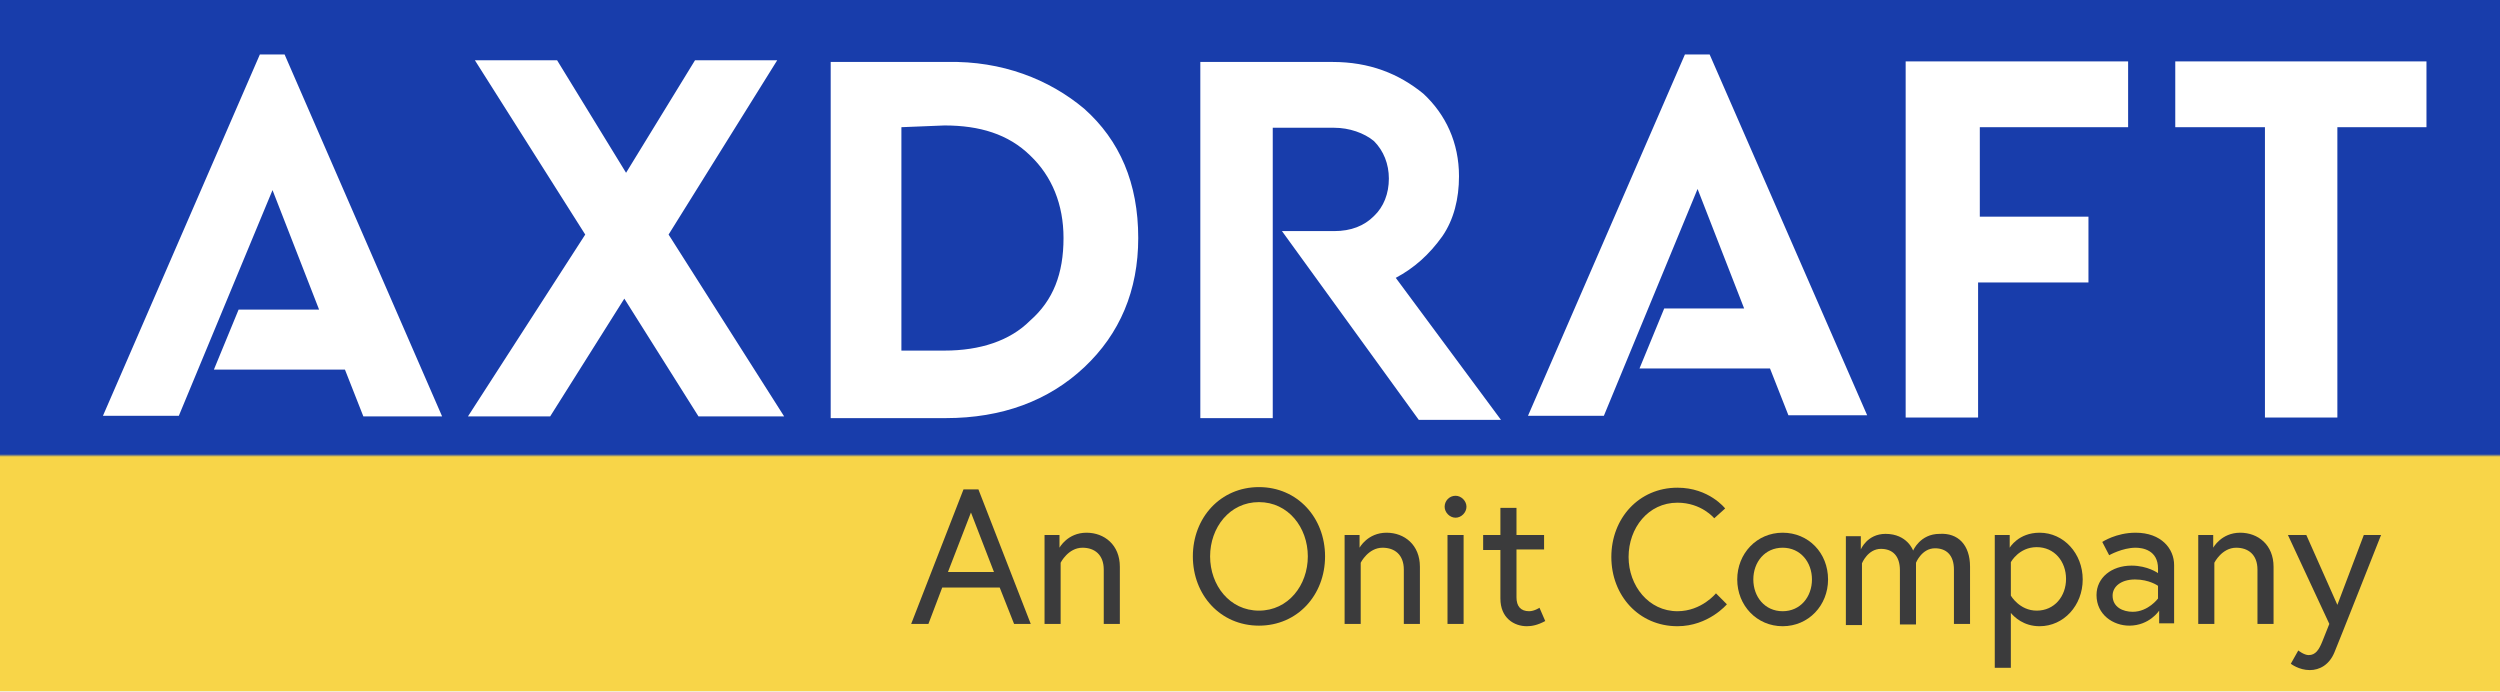
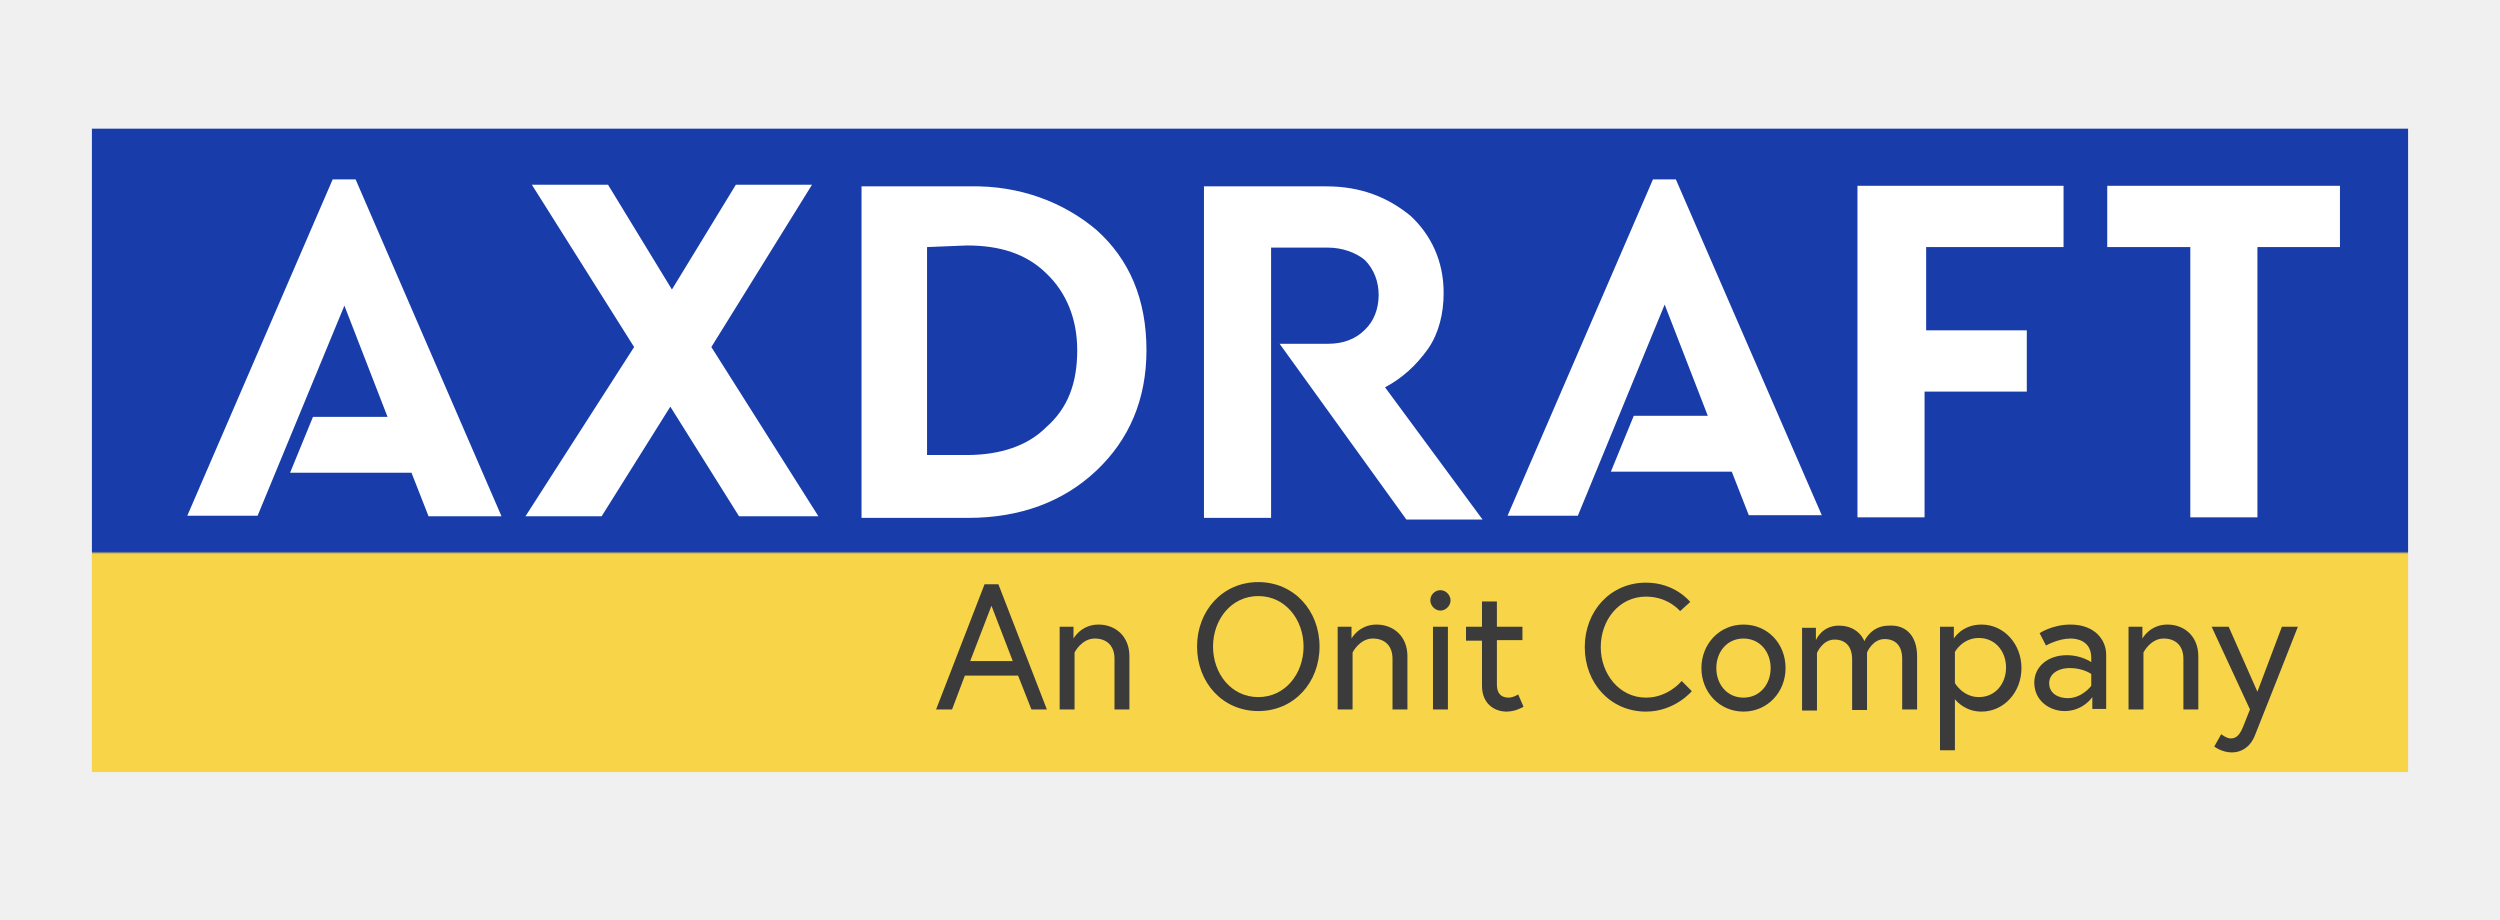
- <svg xmlns="http://www.w3.org/2000/svg" width="170" height="47" viewBox="0 0 170 47" fill="none">
-   <rect width="170" height="47" fill="url(#paint0_linear_202_5727)" />
-   <path fill-rule="evenodd" clip-rule="evenodd" d="M19.352 3.703H17.671L7 28.275H12.16L18.531 12.927L21.698 21.053H16.225L14.544 25.135H23.457L24.708 28.314H30.063L19.352 3.703ZM116.255 3.703H114.575L103.903 28.275H109.063L115.435 12.849L118.601 20.974H113.167L111.486 25.056H120.36L121.611 28.236H126.966L116.255 3.703ZM42.454 20.307L47.497 28.314H53.321L45.464 15.95L52.852 4.096H47.262L42.572 11.75L37.881 4.096H32.291L39.796 15.95L31.822 28.314H37.412L42.454 20.307ZM73.726 7.393C76.149 9.552 77.4 12.456 77.4 16.185C77.4 19.757 76.149 22.701 73.726 24.978C71.302 27.254 68.136 28.432 64.305 28.432H56.487V4.213H64.422C68.136 4.135 71.341 5.391 73.726 7.393ZM61.295 8.649V23.84H64.227C66.651 23.84 68.683 23.172 70.051 21.798C71.615 20.425 72.319 18.619 72.319 16.185C72.319 13.909 71.537 11.985 70.051 10.572C68.566 9.12 66.612 8.531 64.227 8.531L61.295 8.649ZM98.079 16.067C97.18 17.324 96.163 18.226 94.912 18.894L102.066 28.55H96.476L87.173 15.714H90.73C91.864 15.714 92.763 15.361 93.427 14.694C94.092 14.066 94.443 13.163 94.443 12.142C94.443 11.161 94.092 10.258 93.427 9.591C92.763 9.041 91.746 8.688 90.73 8.688H86.547V28.432H81.622V4.213H90.613C93.114 4.213 95.108 4.998 96.789 6.372C98.313 7.785 99.212 9.709 99.212 11.985C99.212 13.516 98.861 14.929 98.079 16.067ZM144.712 8.649H134.627V14.733H142.015V19.208H134.51V28.393H129.585V4.174H144.712V8.649ZM158.941 8.649H165V4.174H147.918V8.649H154.016V28.393H158.941V8.649Z" fill="white" />
-   <path d="M65.517 33.281H66.533L70.091 42.426H68.957L67.98 39.953H64.071L63.133 42.426H61.96L65.517 33.281ZM64.462 38.894H67.589L66.025 34.85L64.462 38.894Z" fill="#3B3B3C" />
-   <path d="M76.15 38.54V42.426H75.055V38.737C75.055 37.716 74.43 37.245 73.609 37.245C72.632 37.245 72.123 38.266 72.123 38.266V42.426H71.029V36.381H72.045V37.245C72.045 37.245 72.592 36.224 73.882 36.224C75.094 36.224 76.15 37.049 76.15 38.54Z" fill="#3B3B3C" />
-   <path d="M90.104 37.834C90.104 40.464 88.228 42.544 85.609 42.544C82.99 42.544 81.114 40.464 81.114 37.834C81.114 35.204 82.99 33.123 85.609 33.123C88.228 33.123 90.104 35.204 90.104 37.834ZM88.932 37.834C88.932 35.871 87.603 34.144 85.609 34.144C83.615 34.144 82.287 35.871 82.287 37.834C82.287 39.796 83.615 41.523 85.609 41.523C87.603 41.523 88.932 39.796 88.932 37.834Z" fill="#3B3B3C" />
-   <path d="M96.554 38.54V42.426H95.46V38.737C95.46 37.716 94.834 37.245 94.013 37.245C93.036 37.245 92.528 38.266 92.528 38.266V42.426H91.433V36.381H92.45V37.245C92.45 37.245 92.997 36.224 94.287 36.224C95.499 36.224 96.554 37.049 96.554 38.54Z" fill="#3B3B3C" />
-   <path d="M98.978 33.712C99.369 33.712 99.72 34.066 99.72 34.458C99.72 34.851 99.369 35.204 98.978 35.204C98.587 35.204 98.235 34.851 98.235 34.458C98.235 34.066 98.548 33.712 98.978 33.712ZM98.43 36.382H99.525V42.426H98.43V36.382Z" fill="#3B3B3C" />
-   <path d="M100.854 36.382H102.027V34.537H103.121V36.382H104.997V37.363H103.121V40.621C103.121 41.209 103.395 41.563 103.981 41.563C104.333 41.563 104.685 41.327 104.685 41.327L105.076 42.23C104.567 42.505 104.177 42.583 103.825 42.583C102.965 42.583 102.027 42.034 102.027 40.699V37.402H100.854V36.382Z" fill="#3B3B3C" />
-   <path d="M116.568 35.243C116.568 35.243 115.708 34.183 114.066 34.183C112.073 34.183 110.744 35.91 110.744 37.873C110.744 39.836 112.112 41.563 114.066 41.563C115.708 41.563 116.685 40.346 116.685 40.346L117.428 41.092C117.428 41.092 116.177 42.583 114.066 42.583C111.447 42.583 109.571 40.503 109.571 37.873C109.571 35.243 111.447 33.163 114.066 33.163C116.216 33.163 117.311 34.576 117.311 34.576L116.568 35.243Z" fill="#3B3B3C" />
-   <path d="M124.308 39.404C124.308 41.17 122.979 42.583 121.22 42.583C119.461 42.583 118.132 41.17 118.132 39.404C118.132 37.638 119.461 36.224 121.22 36.224C122.979 36.224 124.308 37.598 124.308 39.404ZM123.213 39.404C123.213 38.226 122.432 37.245 121.22 37.245C120.008 37.245 119.226 38.226 119.226 39.404C119.226 40.581 120.008 41.563 121.22 41.563C122.432 41.563 123.213 40.581 123.213 39.404Z" fill="#3B3B3C" />
-   <path d="M133.963 38.54V42.426H132.868V38.736C132.868 37.755 132.36 37.284 131.578 37.284C130.679 37.284 130.288 38.266 130.288 38.266V42.465H129.194V38.776C129.194 37.794 128.686 37.323 127.904 37.323C127.005 37.323 126.614 38.305 126.614 38.305V42.505H125.519V36.46H126.536V37.363C126.536 37.363 126.966 36.303 128.217 36.303C129.702 36.303 130.093 37.441 130.093 37.441C130.093 37.441 130.562 36.303 131.891 36.303C133.142 36.224 133.963 37.049 133.963 38.54Z" fill="#3B3B3C" />
-   <path d="M136.66 36.381V37.245C136.66 37.245 137.246 36.224 138.693 36.224C140.334 36.224 141.624 37.638 141.624 39.404C141.624 41.17 140.334 42.583 138.693 42.583C137.598 42.583 136.973 41.955 136.738 41.681V45.409H135.644V36.381H136.66ZM136.738 40.503C136.738 40.503 137.325 41.523 138.497 41.523C139.709 41.523 140.491 40.542 140.491 39.365C140.491 38.187 139.709 37.206 138.497 37.206C137.285 37.206 136.738 38.226 136.738 38.226V40.503Z" fill="#3B3B3C" />
-   <path d="M147.84 38.422V42.387H146.823V41.523C146.823 41.523 146.159 42.544 144.791 42.544C143.696 42.544 142.563 41.798 142.563 40.464C142.563 39.286 143.579 38.462 144.947 38.462C146.042 38.462 146.745 38.972 146.745 38.972V38.658C146.745 37.402 145.69 37.245 145.221 37.245C144.322 37.245 143.423 37.755 143.423 37.755L142.954 36.852C142.954 36.852 143.892 36.224 145.221 36.224C146.98 36.224 147.84 37.324 147.84 38.422ZM146.745 40.699V39.836C146.745 39.836 146.159 39.404 145.182 39.404C144.243 39.404 143.657 39.875 143.657 40.503C143.657 41.288 144.361 41.602 145.025 41.602C146.081 41.602 146.745 40.699 146.745 40.699Z" fill="#3B3B3C" />
-   <path d="M154.602 38.54V42.426H153.508V38.737C153.508 37.716 152.882 37.245 152.061 37.245C151.084 37.245 150.576 38.266 150.576 38.266V42.426H149.481V36.381H150.498V37.245C150.498 37.245 151.045 36.224 152.335 36.224C153.547 36.224 154.602 37.049 154.602 38.54Z" fill="#3B3B3C" />
-   <path d="M156.283 44.232C156.283 44.232 156.674 44.546 156.987 44.546C157.456 44.546 157.69 44.193 157.925 43.604L158.394 42.426L155.579 36.381H156.83L158.941 41.131L160.739 36.381H161.912C161.912 36.381 158.902 43.996 158.746 44.349C158.394 45.213 157.729 45.566 157.065 45.566C156.322 45.566 155.775 45.135 155.775 45.135L156.283 44.232Z" fill="#3B3B3C" />
+ <svg xmlns="http://www.w3.org/2000/svg" width="136" height="50" viewBox="0 0 136 50" fill="none">
+   <g clip-path="url(#clip0_1233_5288)">
+     <path d="M131 7H5V42H131V7Z" fill="url(#paint0_linear_1233_5288)" />
+     <path fill-rule="evenodd" clip-rule="evenodd" d="M19.344 9.758H18.098L10.188 28.056H14.013L18.735 16.627L21.082 22.678H17.026L15.78 25.718H22.386L23.313 28.085H27.282L19.344 9.758ZM91.166 9.758H89.921L82.011 28.056H85.835L90.558 16.568L92.904 22.619H88.877L87.631 25.659H94.208L95.135 28.027H99.105L91.166 9.758ZM36.466 22.122L40.204 28.085H44.521L38.697 18.878L44.173 10.05H40.03L36.553 15.75L33.077 10.05H28.934L34.496 18.878L28.586 28.085H32.729L36.466 22.122ZM59.644 12.505C61.44 14.113 62.367 16.276 62.367 19.053C62.367 21.713 61.44 23.905 59.644 25.601C57.848 27.296 55.501 28.173 52.662 28.173H46.867V10.138H52.749C55.501 10.079 57.877 11.015 59.644 12.505ZM50.431 13.441V24.753H52.604C54.4 24.753 55.907 24.256 56.921 23.233C58.08 22.21 58.601 20.865 58.601 19.053C58.601 17.358 58.022 15.925 56.921 14.873C55.82 13.792 54.371 13.353 52.604 13.353L50.431 13.441ZM77.694 18.965C77.028 19.901 76.274 20.573 75.347 21.07L80.649 28.261H76.506L69.611 18.702H72.247C73.087 18.702 73.754 18.439 74.246 17.942C74.739 17.475 74.999 16.802 74.999 16.042C74.999 15.312 74.739 14.639 74.246 14.142C73.754 13.733 73 13.47 72.247 13.47H69.147V28.173H65.496V10.138H72.16C74.014 10.138 75.492 10.722 76.738 11.745C77.868 12.798 78.534 14.23 78.534 15.925C78.534 17.065 78.273 18.118 77.694 18.965ZM112.257 13.441H104.783V17.971H110.258V21.304H104.696V28.144H101.046V10.108H112.257V13.441ZM122.804 13.441H127.294V10.108H114.634V13.441H119.153V28.144H122.804V13.441Z" fill="white" />
+     <path d="M53.56 31.783H54.313L56.95 38.594H56.109L55.385 36.753H52.488L51.792 38.594H50.923L53.56 31.783ZM52.778 35.963H55.095L53.936 32.953L52.778 35.963Z" fill="#3B3B3C" />
+     <path d="M61.44 35.7V38.594H60.629V35.846C60.629 35.086 60.166 34.736 59.557 34.736C58.833 34.736 58.456 35.496 58.456 35.496V38.594H57.645V34.093H58.398V34.736C58.398 34.736 58.804 33.976 59.76 33.976C60.658 33.976 61.44 34.589 61.44 35.7Z" fill="#3B3B3C" />
+     <path d="M71.783 35.174C71.783 37.133 70.393 38.682 68.451 38.682C66.51 38.682 65.12 37.133 65.12 35.174C65.12 33.216 66.51 31.666 68.451 31.666C70.393 31.666 71.783 33.216 71.783 35.174ZM70.914 35.174C70.914 33.713 69.929 32.426 68.451 32.426C66.974 32.426 65.989 33.713 65.989 35.174C65.989 36.636 66.974 37.922 68.451 37.922C69.929 37.922 70.914 36.636 70.914 35.174Z" fill="#3B3B3C" />
+     <path d="M76.564 35.7V38.594H75.753V35.846C75.753 35.086 75.289 34.736 74.681 34.736C73.956 34.736 73.58 35.496 73.58 35.496V38.594H72.769V34.093H73.522V34.736C73.522 34.736 73.927 33.976 74.883 33.976C75.782 33.976 76.564 34.589 76.564 35.7Z" fill="#3B3B3C" />
+     <path d="M78.36 32.105C78.65 32.105 78.91 32.368 78.91 32.66C78.91 32.953 78.65 33.216 78.36 33.216C78.07 33.216 77.81 32.953 77.81 32.66C77.81 32.368 78.041 32.105 78.36 32.105ZM77.954 34.093H78.766V38.594H77.954V34.093Z" fill="#3B3B3C" />
+     <path d="M79.751 34.093H80.62V32.719H81.431V34.093H82.821V34.823H81.431V37.249C81.431 37.688 81.634 37.951 82.068 37.951C82.329 37.951 82.59 37.776 82.59 37.776L82.88 38.448C82.502 38.653 82.213 38.711 81.953 38.711C81.315 38.711 80.62 38.302 80.62 37.308V34.853H79.751V34.093Z" fill="#3B3B3C" />
+     <path d="M91.397 33.245C91.397 33.245 90.76 32.456 89.543 32.456C88.066 32.456 87.081 33.742 87.081 35.203C87.081 36.665 88.095 37.951 89.543 37.951C90.76 37.951 91.484 37.045 91.484 37.045L92.035 37.6C92.035 37.6 91.108 38.711 89.543 38.711C87.602 38.711 86.211 37.162 86.211 35.203C86.211 33.245 87.602 31.696 89.543 31.696C91.136 31.696 91.948 32.748 91.948 32.748L91.397 33.245Z" fill="#3B3B3C" />
+     <path d="M97.134 36.343C97.134 37.659 96.149 38.711 94.845 38.711C93.542 38.711 92.557 37.659 92.557 36.343C92.557 35.028 93.542 33.976 94.845 33.976C96.149 33.976 97.134 34.999 97.134 36.343ZM96.323 36.343C96.323 35.466 95.744 34.736 94.845 34.736C93.947 34.736 93.368 35.466 93.368 36.343C93.368 37.22 93.947 37.951 94.845 37.951C95.744 37.951 96.323 37.22 96.323 36.343Z" fill="#3B3B3C" />
+     <path d="M104.29 35.7V38.594H103.479V35.846C103.479 35.116 103.102 34.765 102.523 34.765C101.856 34.765 101.566 35.496 101.566 35.496V38.623H100.756V35.876C100.756 35.145 100.379 34.794 99.799 34.794C99.133 34.794 98.843 35.525 98.843 35.525V38.653H98.032V34.151H98.785V34.823C98.785 34.823 99.104 34.034 100.031 34.034C101.132 34.034 101.422 34.882 101.422 34.882C101.422 34.882 101.769 34.034 102.755 34.034C103.682 33.976 104.29 34.59 104.29 35.7Z" fill="#3B3B3C" />
+     <path d="M106.289 34.093V34.736C106.289 34.736 106.723 33.976 107.796 33.976C109.012 33.976 109.968 35.028 109.968 36.343C109.968 37.659 109.012 38.711 107.796 38.711C106.984 38.711 106.521 38.243 106.347 38.039V40.816H105.536V34.093H106.289ZM106.347 37.162C106.347 37.162 106.782 37.922 107.651 37.922C108.549 37.922 109.129 37.191 109.129 36.314C109.129 35.437 108.549 34.706 107.651 34.706C106.752 34.706 106.347 35.466 106.347 35.466V37.162Z" fill="#3B3B3C" />
+     <path d="M114.576 35.612V38.565H113.822V37.922C113.822 37.922 113.33 38.682 112.316 38.682C111.504 38.682 110.665 38.126 110.665 37.133C110.665 36.256 111.418 35.642 112.432 35.642C113.243 35.642 113.764 36.022 113.764 36.022V35.788C113.764 34.852 112.982 34.736 112.635 34.736C111.968 34.736 111.302 35.116 111.302 35.116L110.954 34.443C110.954 34.443 111.65 33.976 112.635 33.976C113.938 33.976 114.576 34.794 114.576 35.612ZM113.764 37.308V36.665C113.764 36.665 113.33 36.343 112.606 36.343C111.91 36.343 111.475 36.694 111.475 37.162C111.475 37.746 111.997 37.98 112.489 37.98C113.272 37.98 113.764 37.308 113.764 37.308Z" fill="#3B3B3C" />
+     <path d="M119.588 35.7V38.594H118.777V35.846C118.777 35.086 118.313 34.736 117.704 34.736C116.98 34.736 116.604 35.496 116.604 35.496V38.594H115.792V34.093H116.546V34.736C116.546 34.736 116.951 33.976 117.907 33.976C118.806 33.976 119.588 34.589 119.588 35.7Z" fill="#3B3B3C" />
+     <path d="M120.833 39.939C120.833 39.939 121.123 40.172 121.355 40.172C121.703 40.172 121.876 39.909 122.05 39.471L122.398 38.594L120.312 34.093H121.239L122.803 37.629L124.136 34.093H125.005C125.005 34.093 122.774 39.763 122.659 40.026C122.398 40.669 121.905 40.932 121.413 40.932C120.862 40.932 120.457 40.611 120.457 40.611L120.833 39.939Z" fill="#3B3B3C" />
+   </g>
  <defs>
-     <linearGradient id="paint0_linear_202_5727" x1="85" y1="0" x2="85" y2="47" gradientUnits="userSpaceOnUse">
+     <linearGradient id="paint0_linear_1233_5288" x1="68" y1="7" x2="68" y2="42" gradientUnits="userSpaceOnUse">
      <stop offset="0.657" stop-color="#183DAB" />
      <stop offset="0.661" stop-color="#F8D548" />
    </linearGradient>
+     <clipPath id="clip0_1233_5288">
+       <rect width="126" height="35" fill="white" transform="translate(5 7)" />
+     </clipPath>
  </defs>
</svg>
